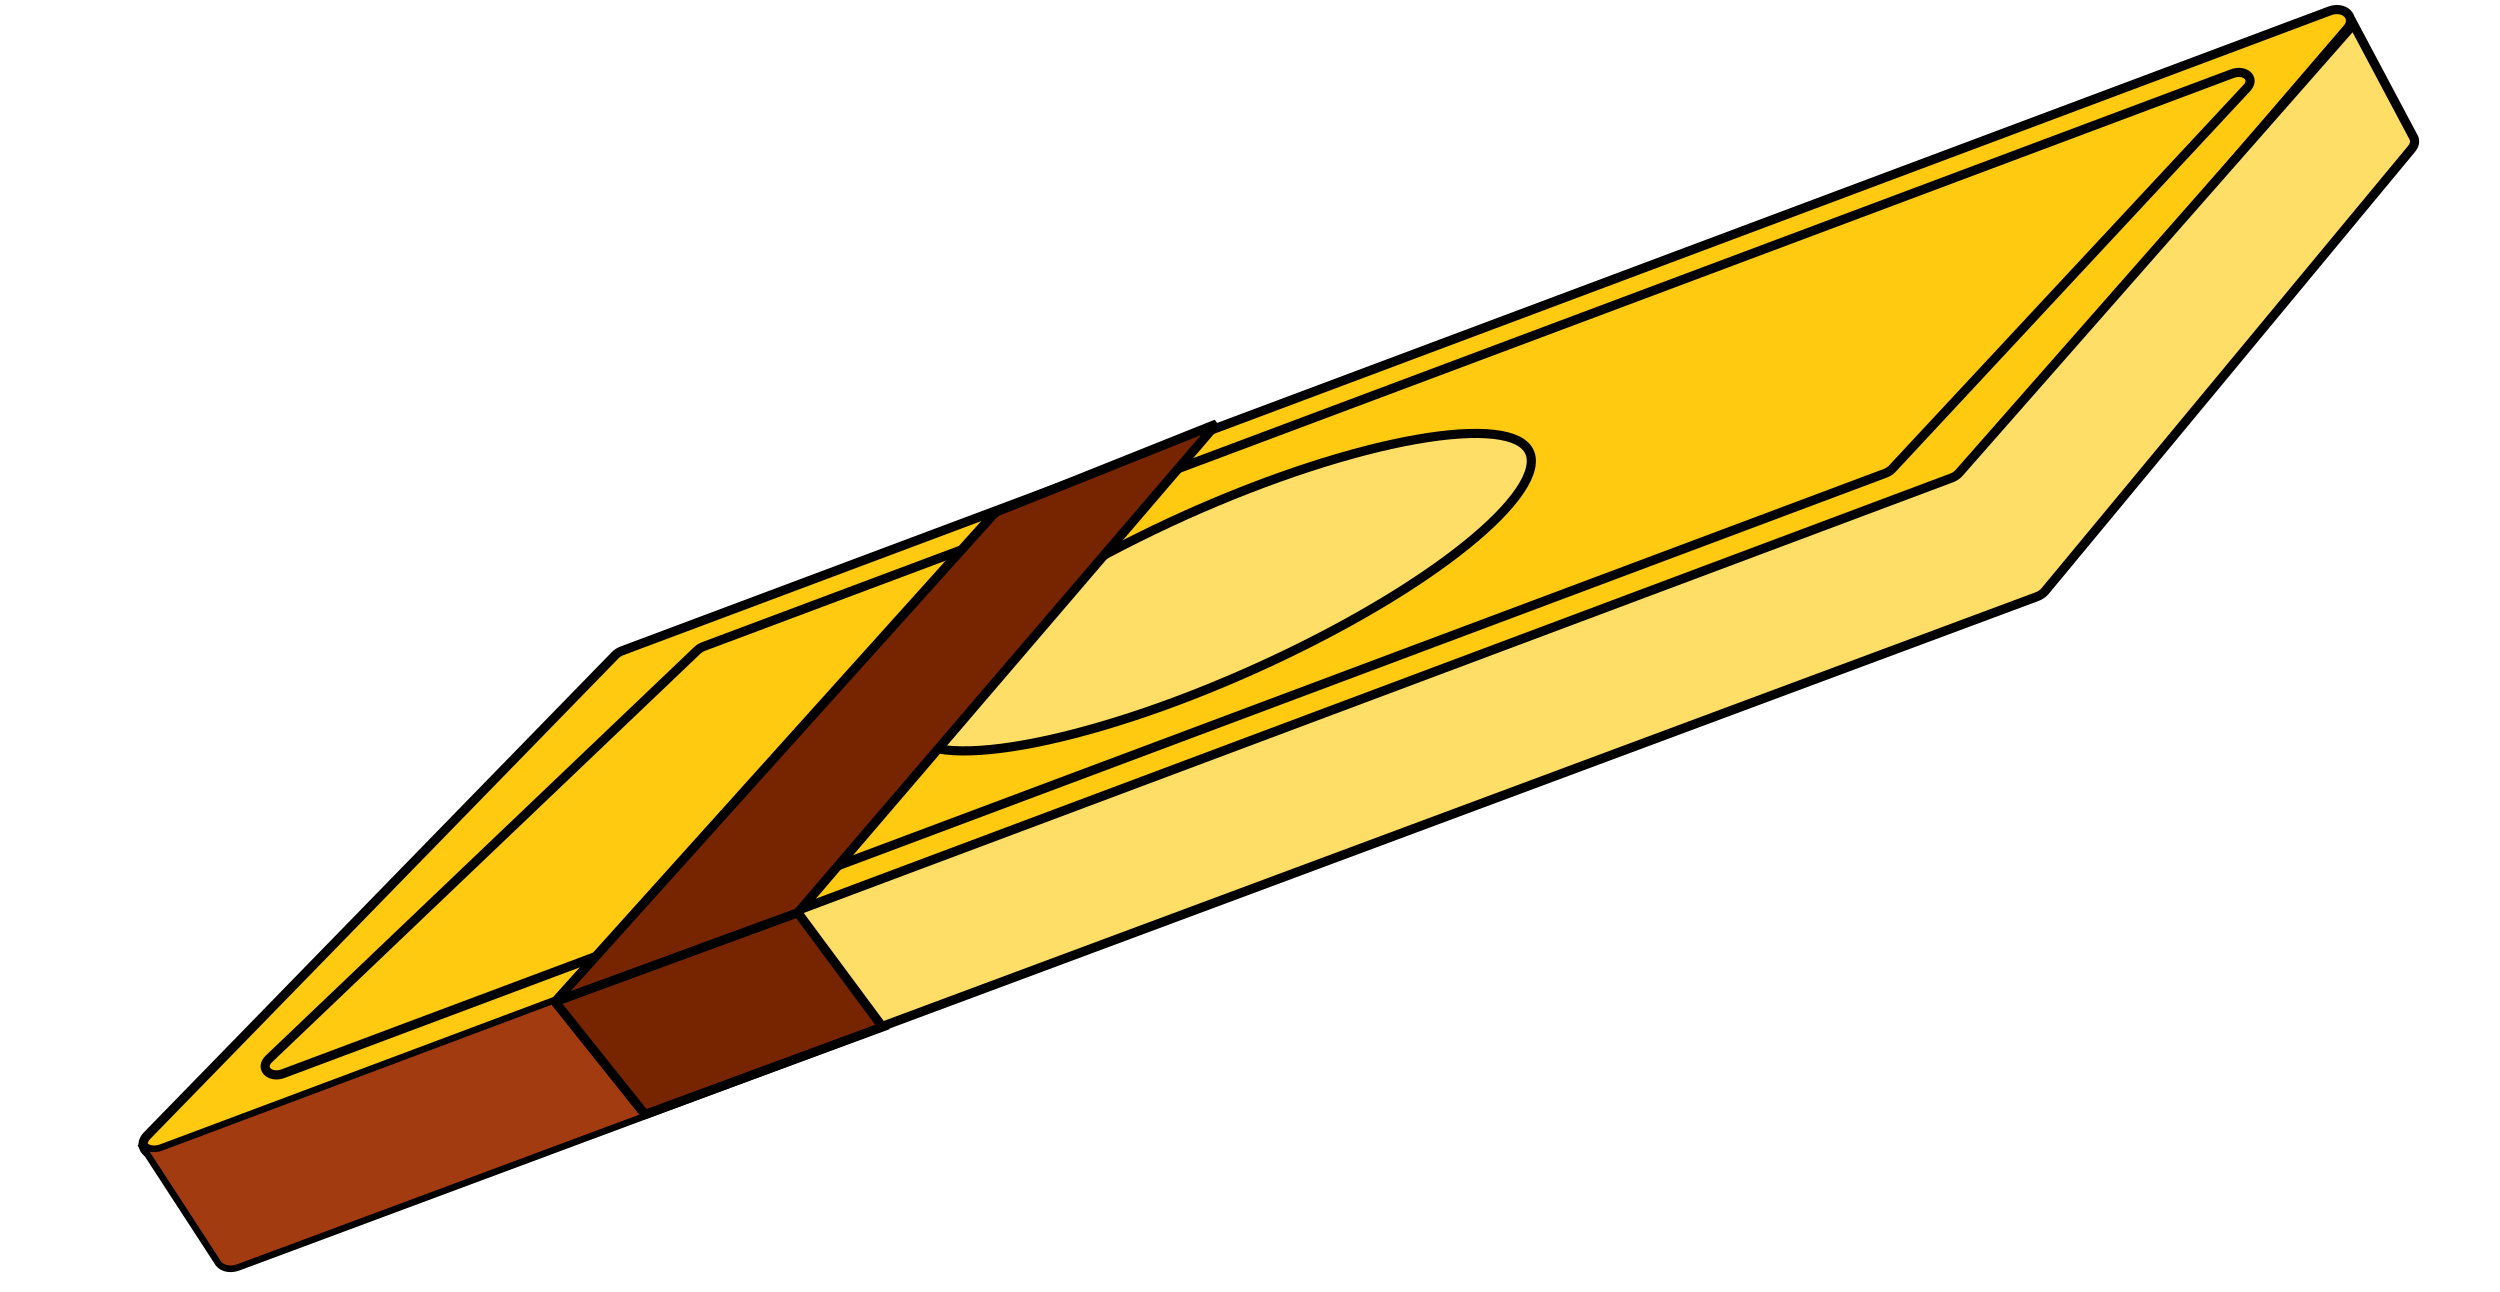
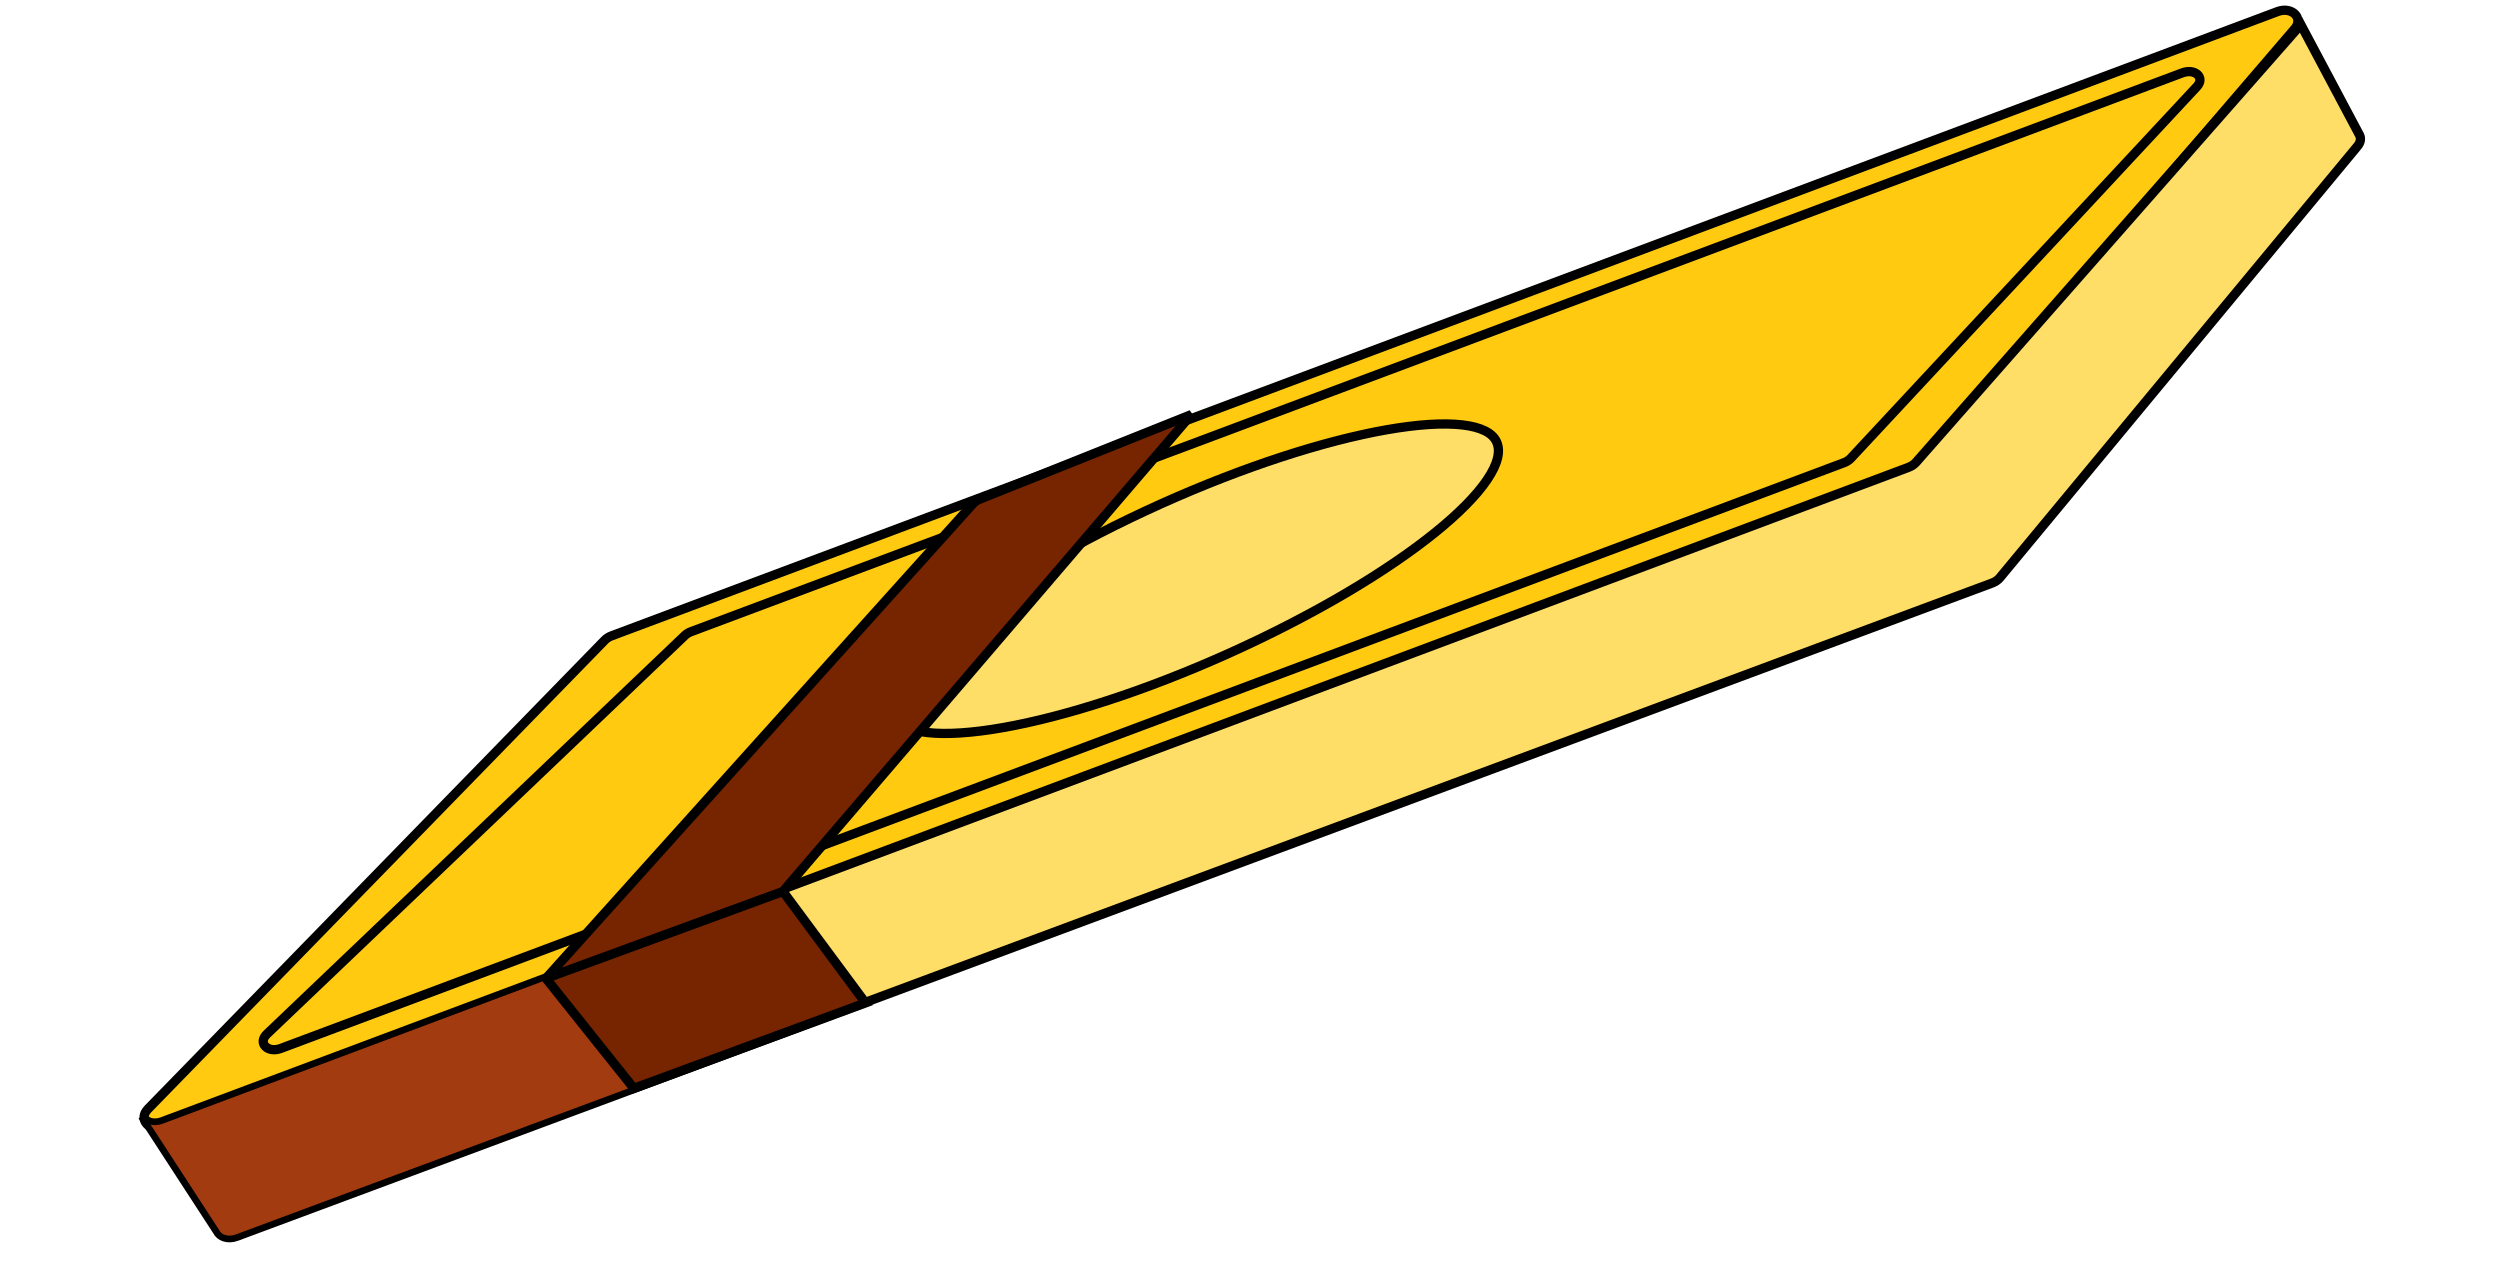
- <svg xmlns="http://www.w3.org/2000/svg" width="273" height="141" viewBox="0 0 273 141" fill="none">
-   <path d="M67.179 71.547L16.054 124.016C14.906 125.194 16.237 126.644 17.896 126.022L213.362 52.777C213.691 52.654 213.978 52.458 214.187 52.215L256.322 3.115C257.339 1.929 256.006 0.59 254.405 1.19L67.929 71.066C67.639 71.175 67.38 71.341 67.179 71.547Z" fill="#FFCA10" stroke="black" />
-   <path d="M76.153 71.012L29.365 115.629C28.314 116.631 29.445 117.791 30.93 117.235L205.881 51.677C206.175 51.567 206.435 51.398 206.627 51.192L245.369 9.59C246.304 8.585 245.168 7.516 243.735 8.053L76.831 70.595C76.571 70.692 76.337 70.836 76.153 71.012Z" fill="#FFCA10" stroke="black" />
-   <path d="M213.934 51.638L256.414 3.325C256.8 2.886 256.854 2.428 256.687 2.061L263.594 15.059C263.747 15.422 263.686 15.868 263.309 16.297L223.284 64.591C223.074 64.83 222.785 65.024 222.457 65.147L25.98 138.266C24.973 138.644 24.095 138.275 23.818 137.668L15.651 125.108C15.58 125.026 15.521 124.937 15.478 124.841L15.651 125.108C16.034 125.546 16.791 125.757 17.64 125.439L213.106 52.195C213.435 52.072 213.723 51.878 213.934 51.638Z" fill="#FFDE68" stroke="black" />
-   <path d="M15.652 125.107C15.581 125.025 15.523 124.936 15.479 124.841L15.652 125.107C16.035 125.545 16.793 125.757 17.641 125.439L60.928 109.219L70.769 121.598L25.981 138.266C24.975 138.643 24.096 138.275 23.819 137.667L15.652 125.107Z" fill="#A23B0F" />
-   <path d="M17.641 125.439C16.635 125.816 15.756 125.448 15.479 124.841L23.819 137.667C24.096 138.275 24.975 138.643 25.981 138.266L70.769 121.598L60.928 109.219L17.641 125.439Z" stroke="black" stroke-width="0.443" />
-   <path d="M166.499 48.643C167.358 49.449 167.483 50.672 166.701 52.31C165.927 53.931 164.312 55.853 161.962 57.952C157.267 62.147 149.72 66.983 140.43 71.453C131.14 75.924 121.899 79.167 114.478 80.802C110.765 81.621 107.538 82.029 105.007 81.999C102.448 81.968 100.766 81.494 99.908 80.688C99.049 79.882 98.924 78.659 99.706 77.02C100.48 75.4 102.095 73.478 104.445 71.378C109.14 67.184 116.687 62.348 125.977 57.878C135.267 53.407 144.508 50.164 151.929 48.529C155.643 47.71 158.869 47.302 161.4 47.332C163.96 47.362 165.641 47.836 166.499 48.643Z" fill="#FFDE68" stroke="black" />
-   <path d="M60.602 109.392L108.383 56.279C108.579 56.062 108.824 55.892 109.102 55.781L132.837 46.295L87.123 99.667L96.364 112.14L70.435 121.703L60.602 109.392Z" fill="#772400" />
-   <path d="M60.602 109.392L108.383 56.279C108.579 56.062 108.824 55.892 109.102 55.781L132.837 46.295L87.123 99.667M60.602 109.392L70.435 121.703L96.364 112.14L87.123 99.667M60.602 109.392L87.123 99.667" stroke="black" />
+ <svg xmlns="http://www.w3.org/2000/svg" width="323" height="163" viewBox="0 0 323 163" fill="none">
+   <path d="M78.132 82.713L19.113 143.283C17.787 144.644 19.324 146.317 21.239 145.6L246.888 61.045C247.267 60.903 247.599 60.676 247.84 60.395L296.481 3.714C297.656 2.345 296.117 0.799 294.269 1.492L78.998 82.157C78.663 82.283 78.364 82.475 78.132 82.713Z" fill="#FFCA10" stroke="black" stroke-width="1.2" />
+   <path d="M88.494 82.095L34.481 133.602C33.268 134.759 34.573 136.098 36.288 135.456L238.254 59.776C238.593 59.648 238.894 59.453 239.115 59.215L283.839 11.189C284.919 10.029 283.607 8.795 281.953 9.415L89.276 81.614C88.976 81.727 88.706 81.893 88.494 82.095Z" fill="#FFCA10" stroke="black" stroke-width="1.2" />
+   <path d="M247.55 59.73L296.59 3.957C297.036 3.45 297.099 2.922 296.905 2.497L304.879 17.503C305.056 17.922 304.985 18.437 304.55 18.932L258.345 74.683C258.102 74.96 257.769 75.183 257.39 75.326L30.574 159.735C29.412 160.171 28.398 159.745 28.078 159.045L18.65 144.544C18.568 144.45 18.5 144.347 18.45 144.237L18.65 144.544C19.092 145.05 19.966 145.295 20.946 144.928L246.595 60.373C246.974 60.231 247.307 60.007 247.55 59.73Z" fill="#FFDE68" stroke="black" stroke-width="1.2" />
+   <path d="M18.651 144.544C18.569 144.449 18.502 144.346 18.451 144.236L18.651 144.544C19.093 145.049 19.968 145.294 20.948 144.927L70.918 126.202L82.279 140.493L30.575 159.734C29.413 160.17 28.399 159.745 28.079 159.044L18.651 144.544Z" fill="#A23B0F" />
+   <path d="M20.948 144.927C19.785 145.362 18.771 144.937 18.451 144.236L28.079 159.044C28.399 159.745 29.413 160.17 30.575 159.734L82.279 140.493L70.918 126.202L20.948 144.927Z" stroke="black" stroke-width="0.532" />
+   <path d="M192.771 56.282C193.753 57.205 193.901 58.609 192.999 60.499C192.107 62.368 190.244 64.584 187.532 67.007C182.114 71.849 173.403 77.43 162.68 82.59C151.957 87.75 141.29 91.493 132.727 93.38C128.441 94.325 124.719 94.796 121.801 94.761C118.849 94.726 116.92 94.179 115.937 93.256C114.955 92.334 114.807 90.93 115.71 89.04C116.602 87.171 118.465 84.955 121.177 82.531C126.595 77.69 135.305 72.109 146.028 66.949C156.752 61.789 167.418 58.045 175.981 56.158C180.267 55.214 183.989 54.743 186.908 54.778C189.859 54.813 191.789 55.36 192.771 56.282Z" fill="#FFDE68" stroke="black" stroke-width="1.2" />
+   <path d="M70.541 126.402L125.686 65.103C125.921 64.842 126.216 64.638 126.549 64.504L153.93 53.562L101.157 115.175L111.825 129.574L81.892 140.614L70.541 126.402Z" fill="#772400" />
+   <path d="M70.541 126.402L125.686 65.103C125.921 64.842 126.216 64.638 126.549 64.504L153.93 53.562L101.157 115.175M70.541 126.402L81.892 140.614L111.825 129.574L101.157 115.175M70.541 126.402L101.157 115.175" stroke="black" stroke-width="1.2" />
</svg>
